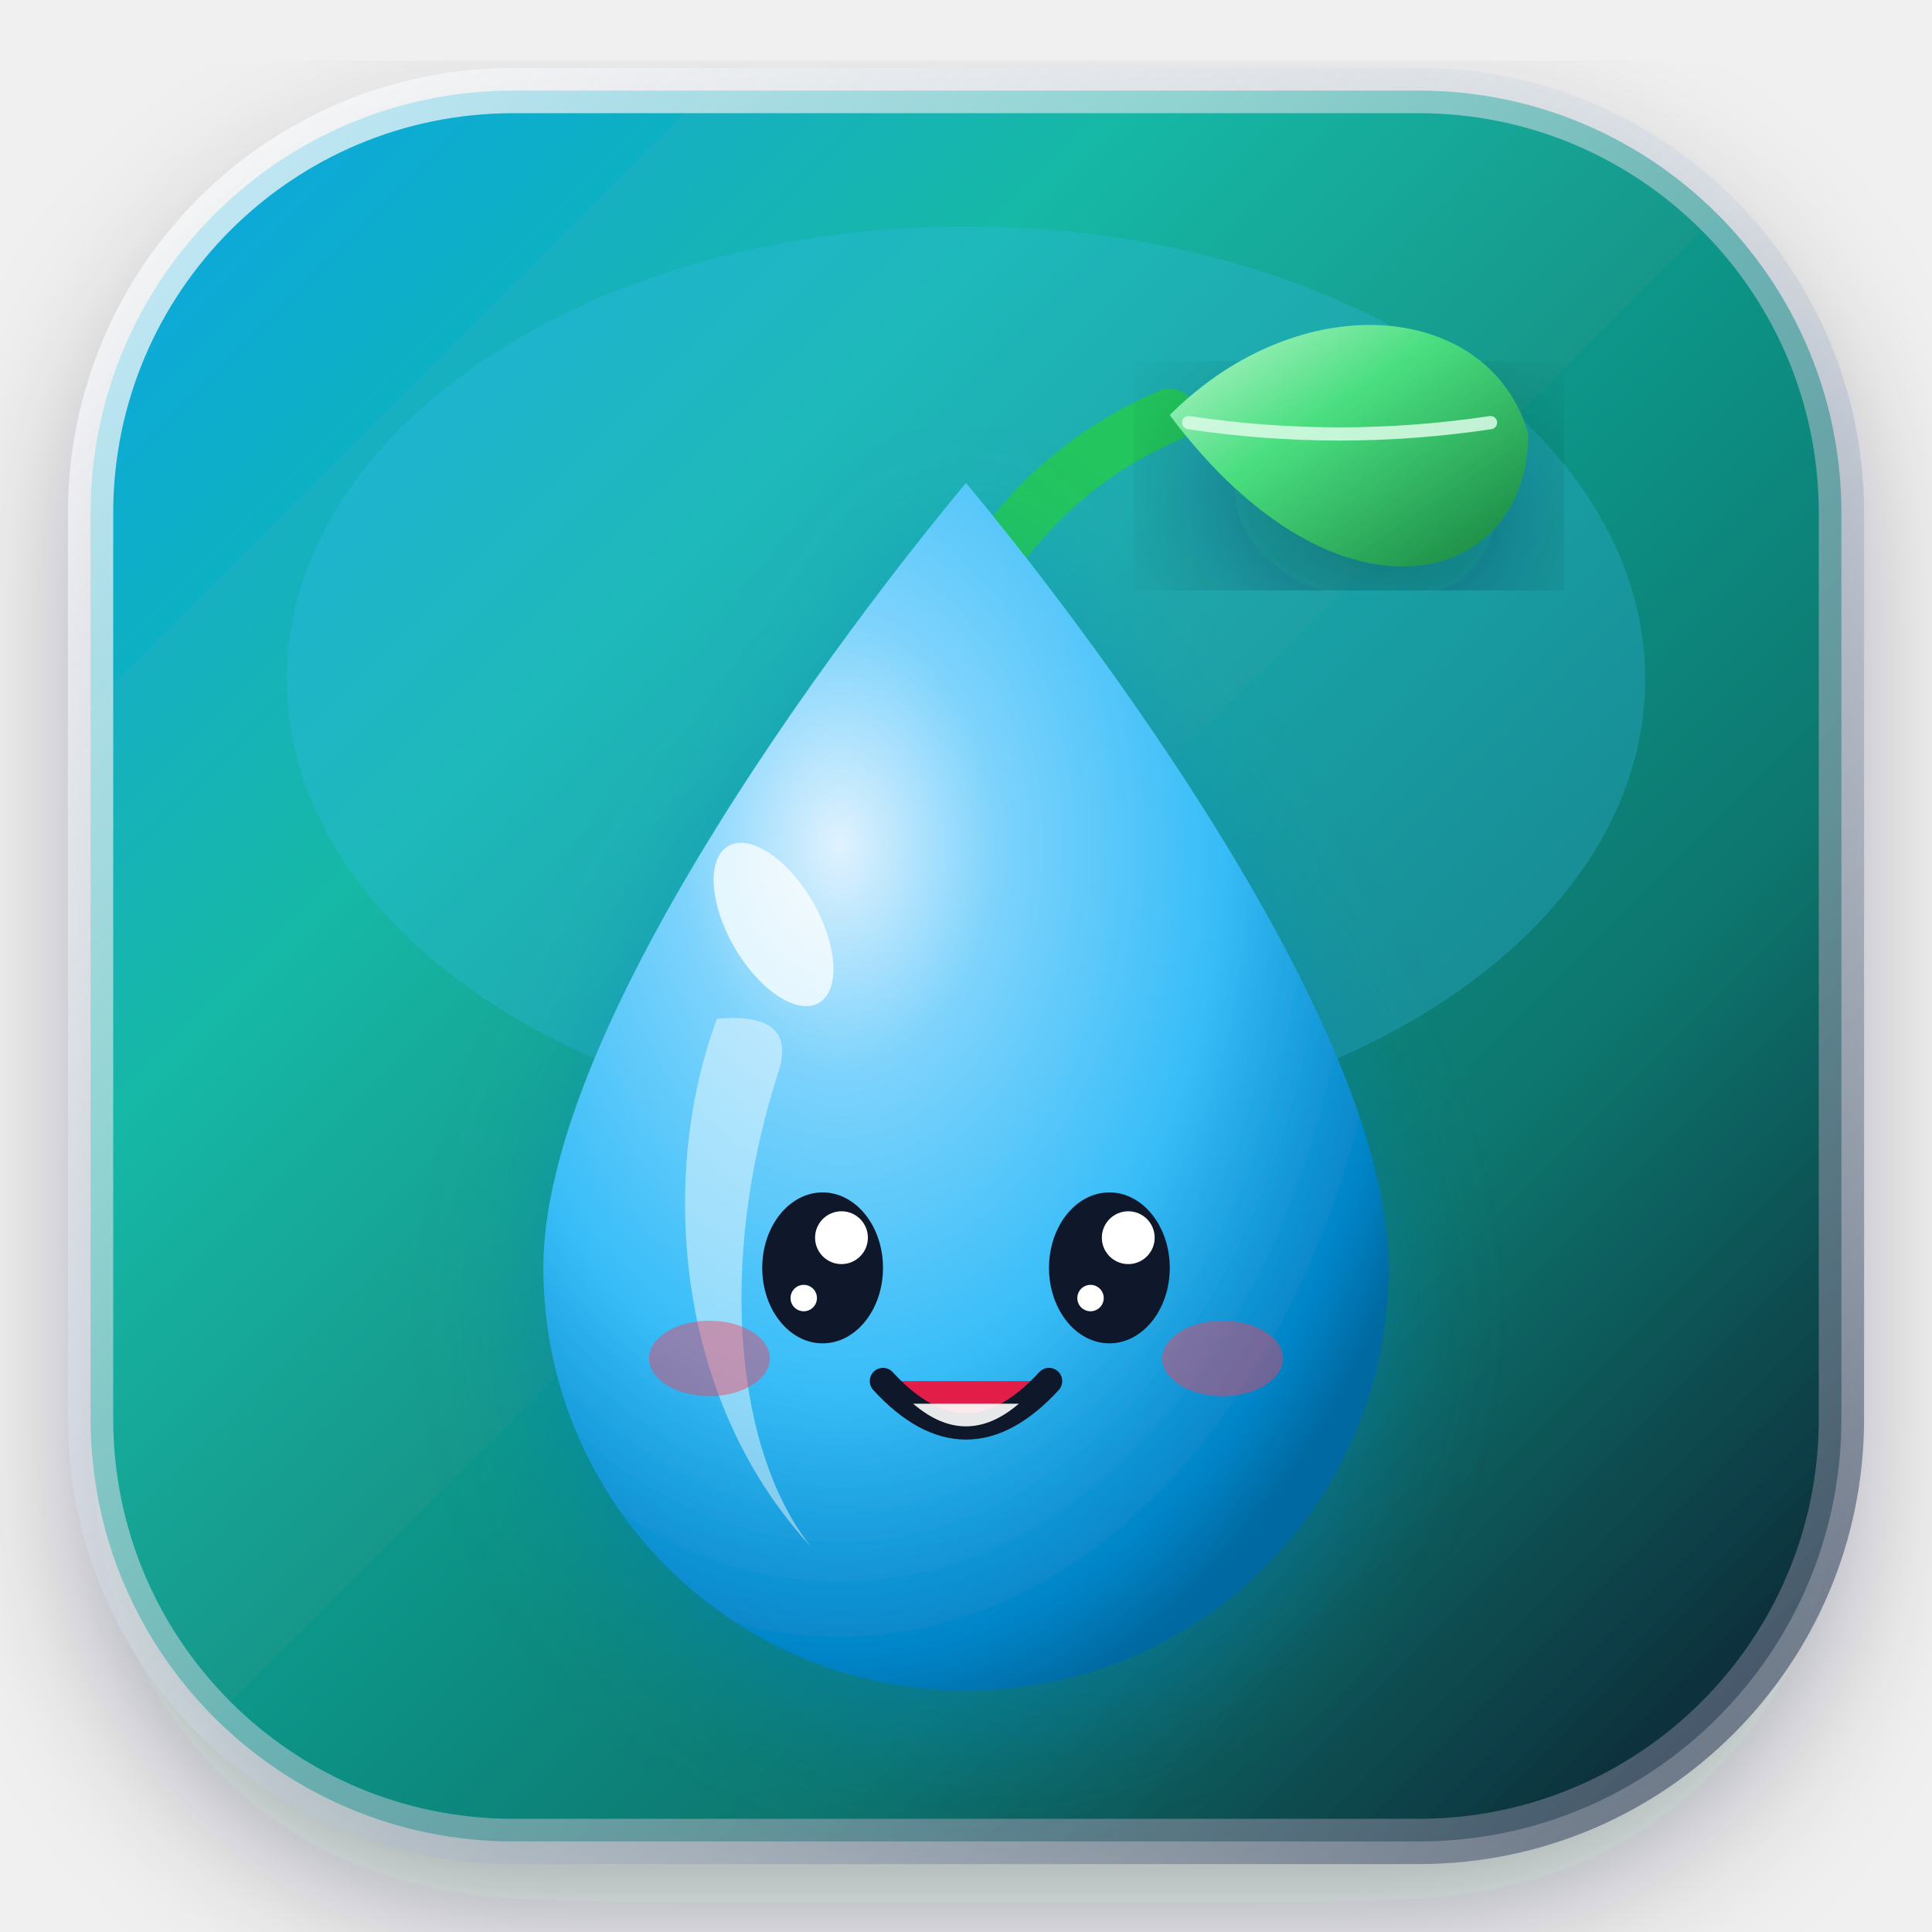
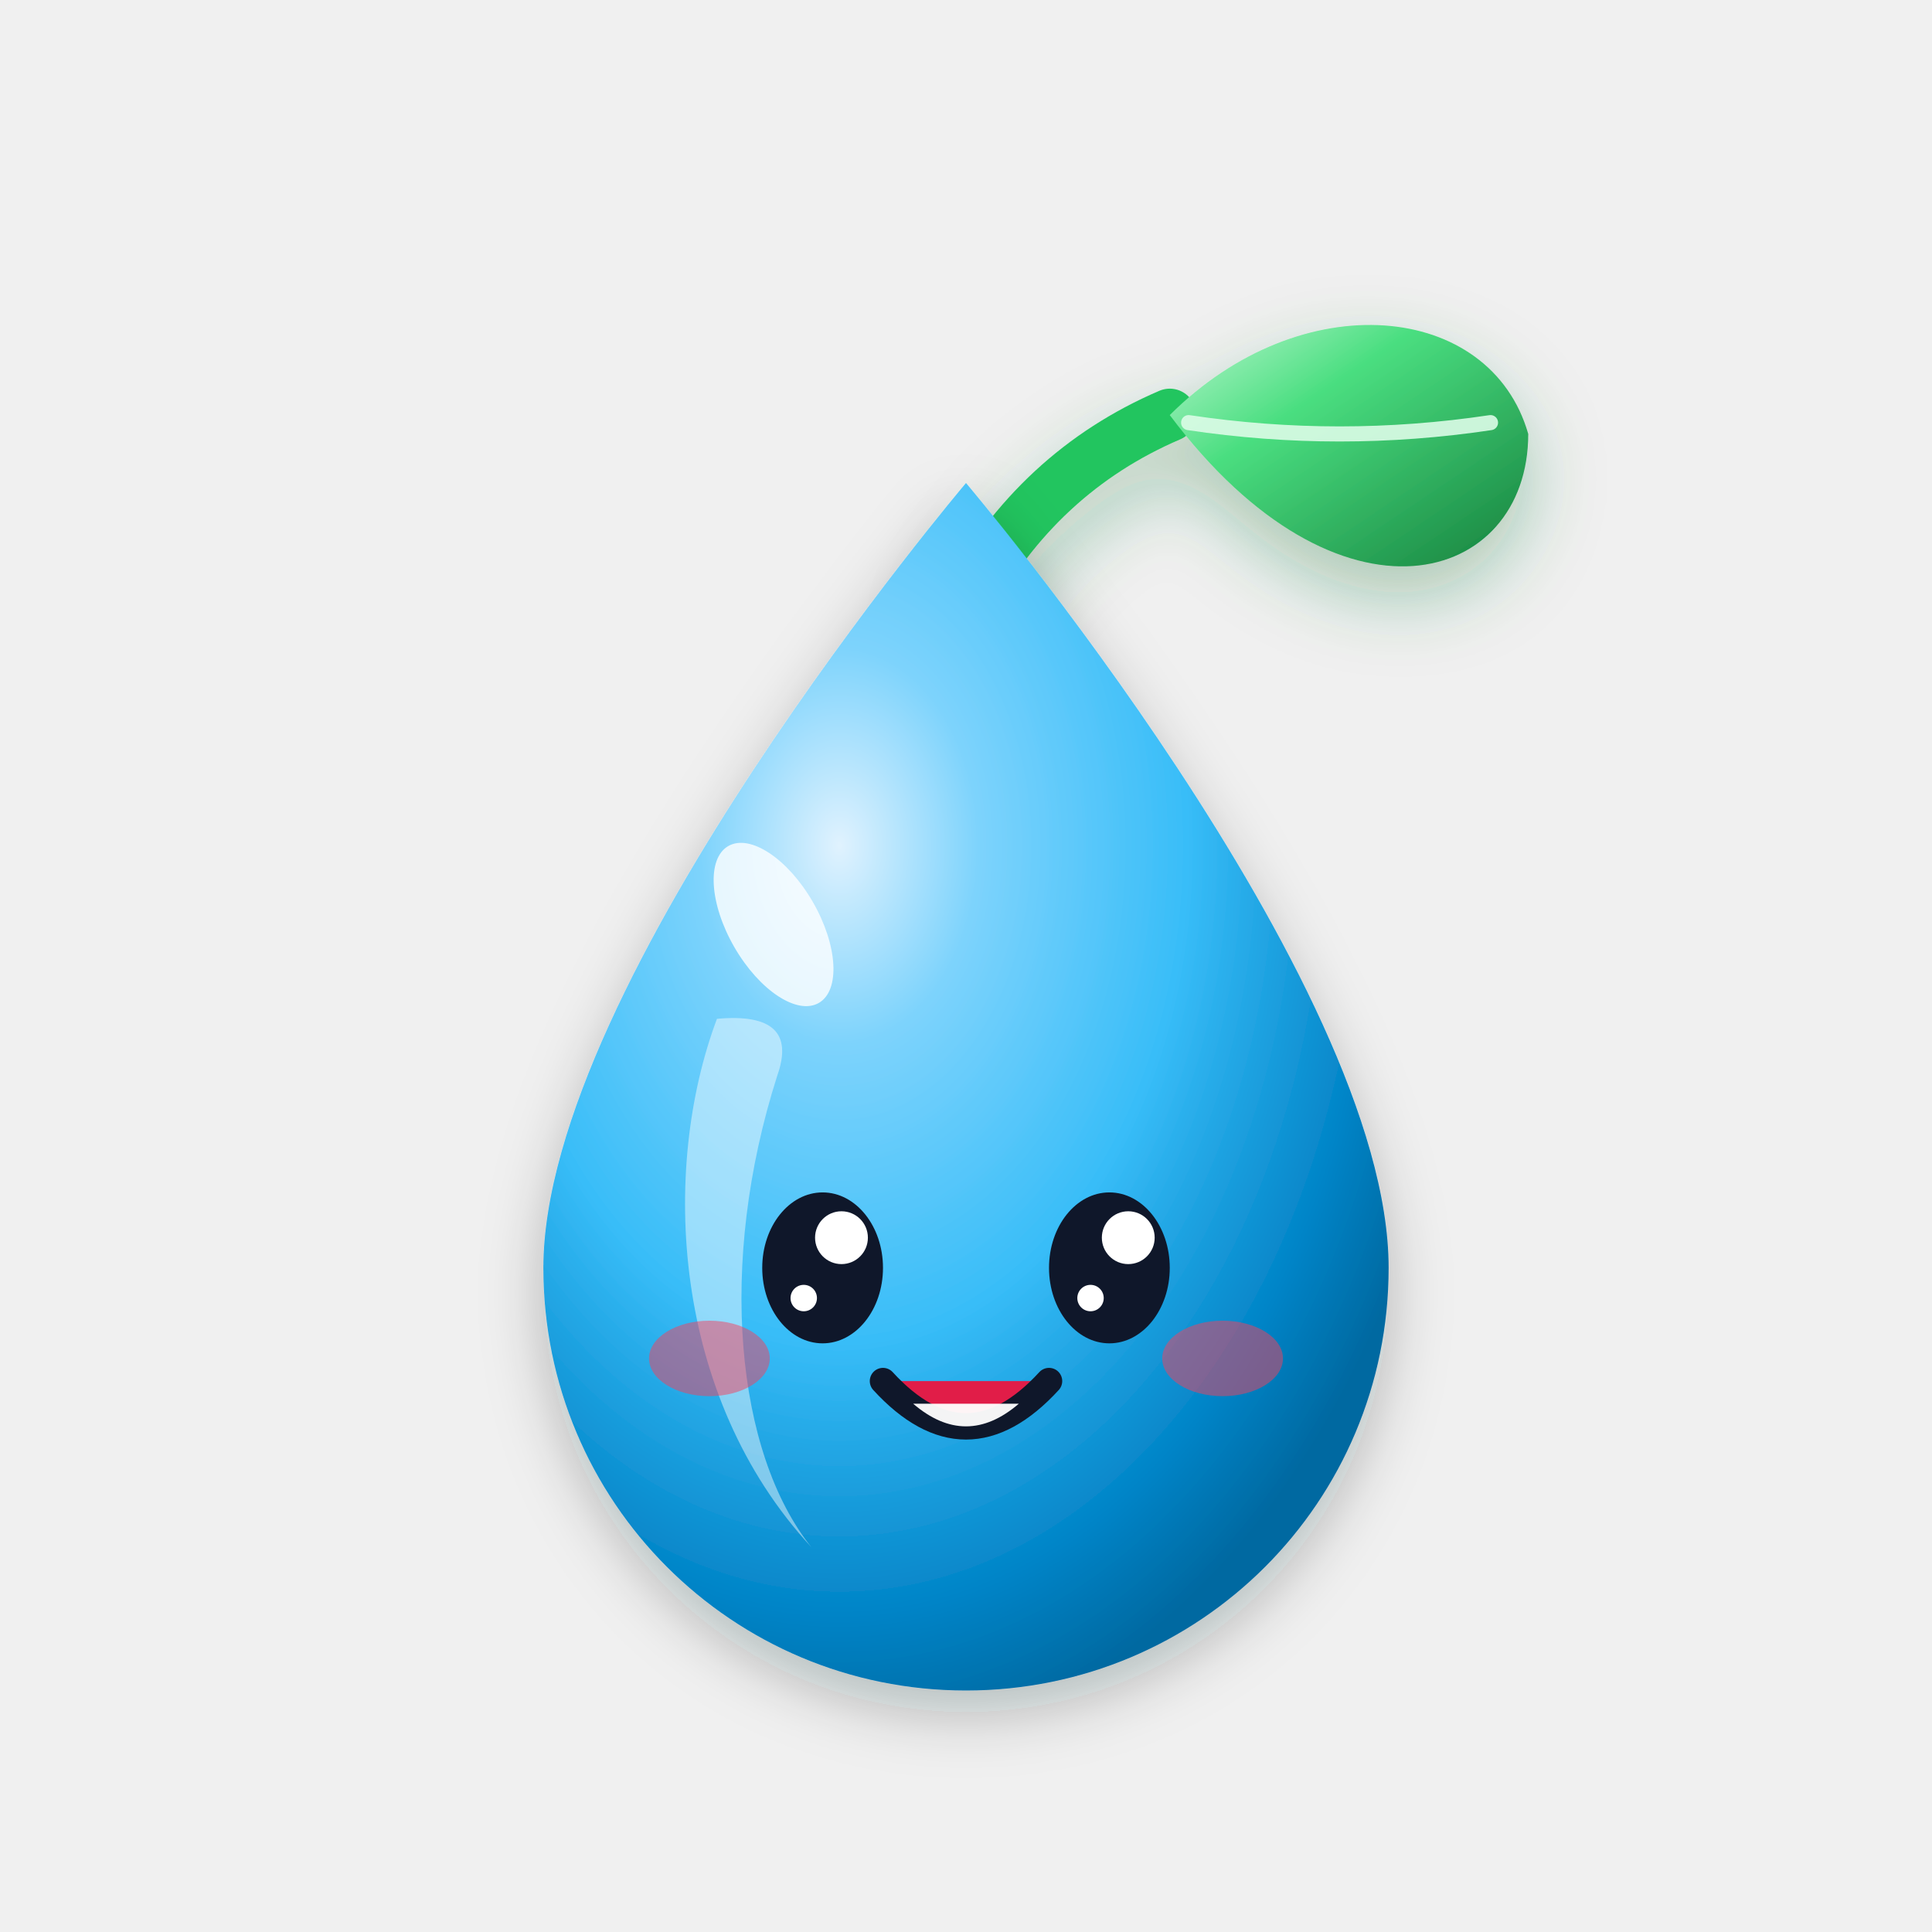
- <svg xmlns="http://www.w3.org/2000/svg" viewBox="0 0 512 512" width="100%" height="100%">
+ <svg xmlns="http://www.w3.org/2000/svg" viewBox="0 0 512 512" width="100%" height="100%" fill="none">
  <defs>
-     <linearGradient id="wbBgGrad" x1="0%" y1="0%" x2="100%" y2="100%">
-       <stop offset="0%" stop-color="#0ea5e9" />
-       <stop offset="30%" stop-color="#14b8a6" />
-       <stop offset="70%" stop-color="#0f766e" />
-       <stop offset="100%" stop-color="#0f172a" />
-     </linearGradient>
    <radialGradient id="wbDropGrad" cx="35%" cy="30%" r="75%">
      <stop offset="0%" stop-color="#e0f2fe" />
-       <stop offset="25%" stop-color="#7dd3fc" />
-       <stop offset="60%" stop-color="#38bdf8" />
-       <stop offset="90%" stop-color="#0284c7" />
+       <stop offset="22%" stop-color="#7dd3fc" />
+       <stop offset="55%" stop-color="#38bdf8" />
+       <stop offset="85%" stop-color="#0284c7" />
      <stop offset="100%" stop-color="#0369a1" />
    </radialGradient>
    <linearGradient id="wbLeafGrad" x1="0%" y1="0%" x2="100%" y2="100%">
      <stop offset="0%" stop-color="#bbf7d0" />
-       <stop offset="40%" stop-color="#4ade80" />
+       <stop offset="35%" stop-color="#4ade80" />
      <stop offset="100%" stop-color="#15803d" />
    </linearGradient>
-     <linearGradient id="wbRimGrad" x1="0%" y1="0%" x2="100%" y2="100%">
-       <stop offset="0%" stop-color="#ffffff" stop-opacity="0.8" />
-       <stop offset="50%" stop-color="#cbd5e1" stop-opacity="0.5" />
-       <stop offset="100%" stop-color="#475569" stop-opacity="0.8" />
-     </linearGradient>
-     <filter id="wbGlow" x="-20%" y="-20%" width="140%" height="140%">
-       <feDropShadow dx="0" dy="12" stdDeviation="16" flood-color="#0284c7" flood-opacity="0.45" />
+     <filter id="wbTransparentGlow" x="-20%" y="-20%" width="140%" height="140%">
+       <feDropShadow dx="0" dy="16" stdDeviation="18" flood-color="#0284c7" flood-opacity="0.45" />
+       <feDropShadow dx="0" dy="6" stdDeviation="8" flood-color="#0f172a" flood-opacity="0.25" />
    </filter>
-     <filter id="wbBadgeShadow" x="-10%" y="-10%" width="120%" height="120%">
-       <feDropShadow dx="0" dy="16" stdDeviation="20" flood-color="#0f172a" flood-opacity="0.35" />
+     <filter id="wbLeafShadow" x="-30%" y="-30%" width="160%" height="160%">
+       <feDropShadow dx="0" dy="8" stdDeviation="10" flood-color="#15803d" flood-opacity="0.35" />
    </filter>
  </defs>
-   <rect x="24" y="24" width="464" height="464" rx="112" fill="url(#wbBgGrad)" filter="url(#wbBadgeShadow)" />
-   <rect x="24" y="24" width="464" height="464" rx="112" fill="none" stroke="url(#wbRimGrad)" stroke-width="12" />
-   <ellipse cx="256" cy="180" rx="180" ry="120" fill="#38bdf8" opacity="0.25" />
-   <g>
+   <g filter="url(#wbLeafShadow)">
    <path d="M256 160 Q275 125 310 110" stroke="#22c55e" stroke-width="14" stroke-linecap="round" fill="none" />
-     <path d="M310 110 C345 75 395 80 405 115 C405 155 355 170 310 110 Z" fill="url(#wbLeafGrad)" filter="url(#wbBadgeShadow)" />
-     <path d="M315 112 Q355 118 395 112" stroke="#dcfce7" stroke-width="3.5" stroke-linecap="round" fill="none" opacity="0.85" />
+     <path d="M310 110 C345 75 395 80 405 115 C405 155 355 170 310 110 Z" fill="url(#wbLeafGrad)" />
+     <path d="M315 112 Q355 118 395 112" stroke="#dcfce7" stroke-width="4" stroke-linecap="round" fill="none" opacity="0.9" />
  </g>
-   <g filter="url(#wbGlow)">
+   <g filter="url(#wbTransparentGlow)">
    <path d="M256 128 C256 128 144 260 144 336 C144 398 194 448 256 448 C318 448 368 398 368 336 C368 260 256 128 256 128 Z" fill="url(#wbDropGrad)" />
  </g>
  <path d="M190 270 C175 310 178 370 215 410 C195 385 190 335 206 285 Q212 268 190 270 Z" fill="#ffffff" opacity="0.45" />
-   <ellipse cx="205" cy="245" rx="12" ry="24" transform="rotate(-30 205 245)" fill="#ffffff" opacity="0.75" />
+   <ellipse cx="205" cy="245" rx="12" ry="24" transform="rotate(-30 205 245)" fill="#ffffff" opacity="0.8" />
  <g>
    <ellipse cx="218" cy="336" rx="16" ry="20" fill="#0f172a" />
    <circle cx="223" cy="328" r="7" fill="#ffffff" />
    <circle cx="213" cy="344" r="3.5" fill="#ffffff" />
    <ellipse cx="294" cy="336" rx="16" ry="20" fill="#0f172a" />
    <circle cx="299" cy="328" r="7" fill="#ffffff" />
    <circle cx="289" cy="344" r="3.5" fill="#ffffff" />
  </g>
-   <ellipse cx="188" cy="360" rx="16" ry="10" fill="#f43f5e" opacity="0.45" />
-   <ellipse cx="324" cy="360" rx="16" ry="10" fill="#f43f5e" opacity="0.45" />
+   <ellipse cx="188" cy="360" rx="16" ry="10" fill="#f43f5e" opacity="0.5" />
+   <ellipse cx="324" cy="360" rx="16" ry="10" fill="#f43f5e" opacity="0.5" />
  <path d="M234 366 Q256 390 278 366" stroke="#0f172a" stroke-width="7" stroke-linecap="round" fill="#e11d48" />
-   <path d="M242 372 Q256 384 270 372" fill="#ffffff" opacity="0.9" />
+   <path d="M242 372 Q256 384 270 372" fill="#ffffff" opacity="0.95" />
</svg>
